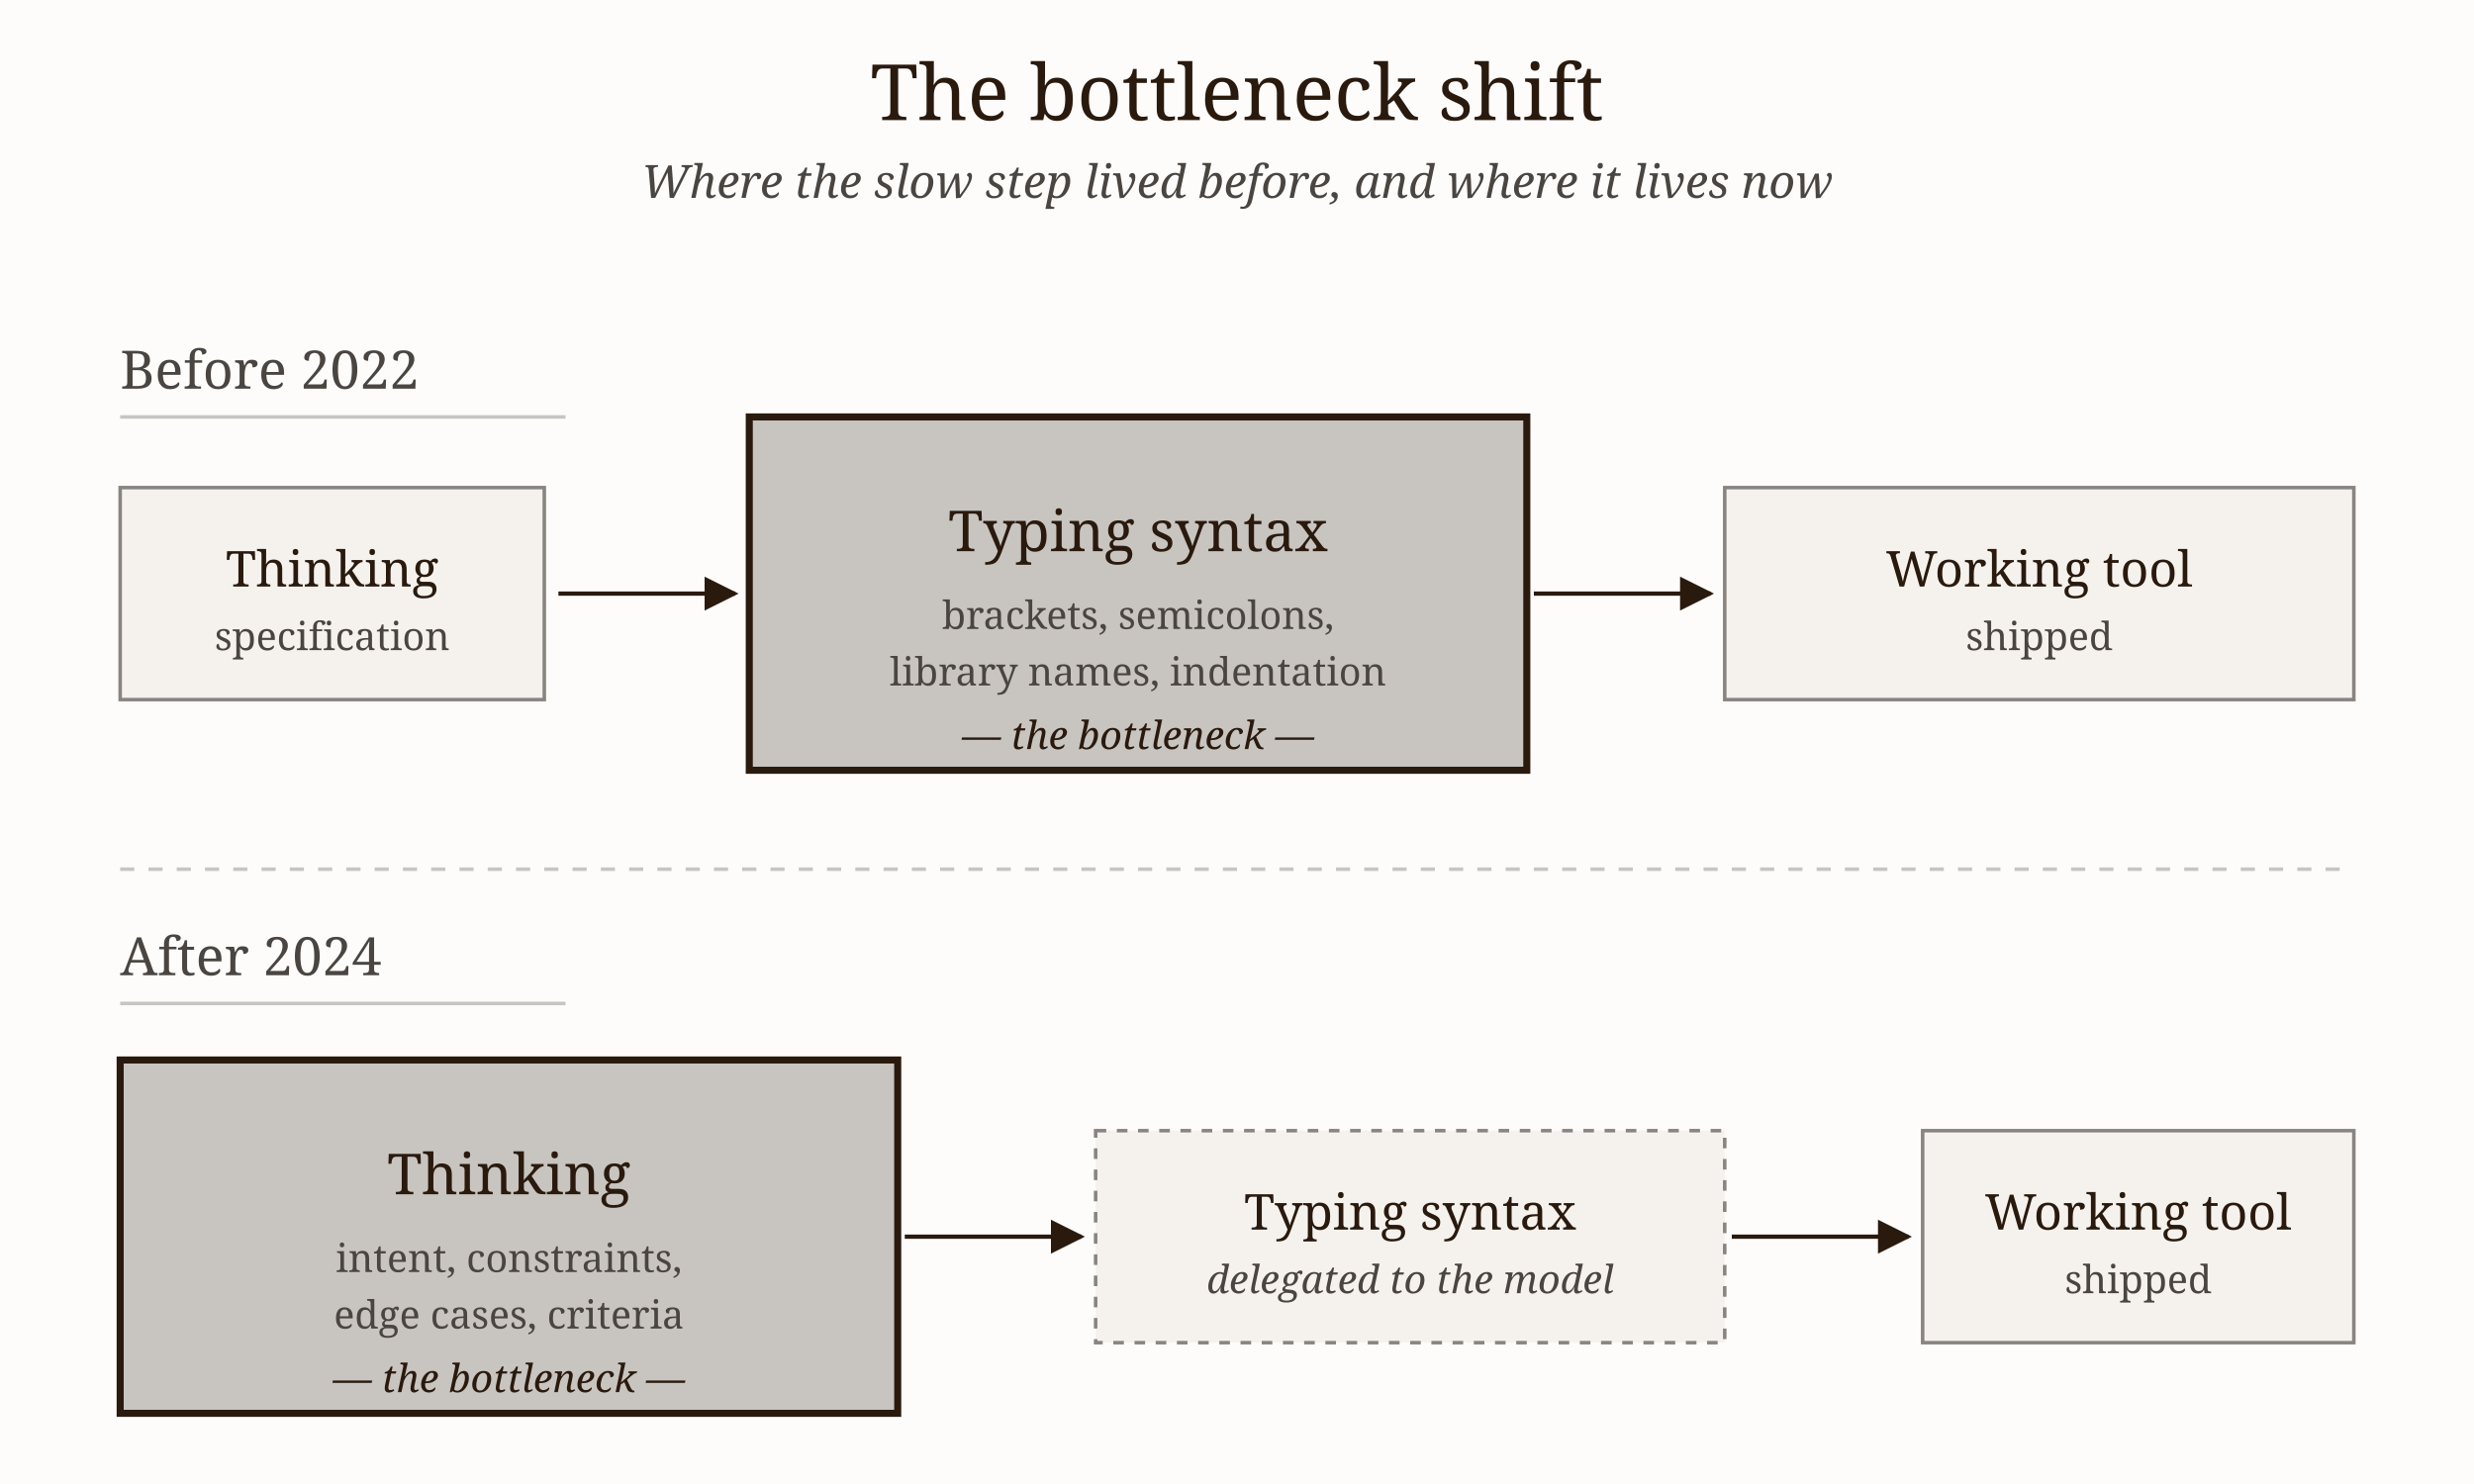
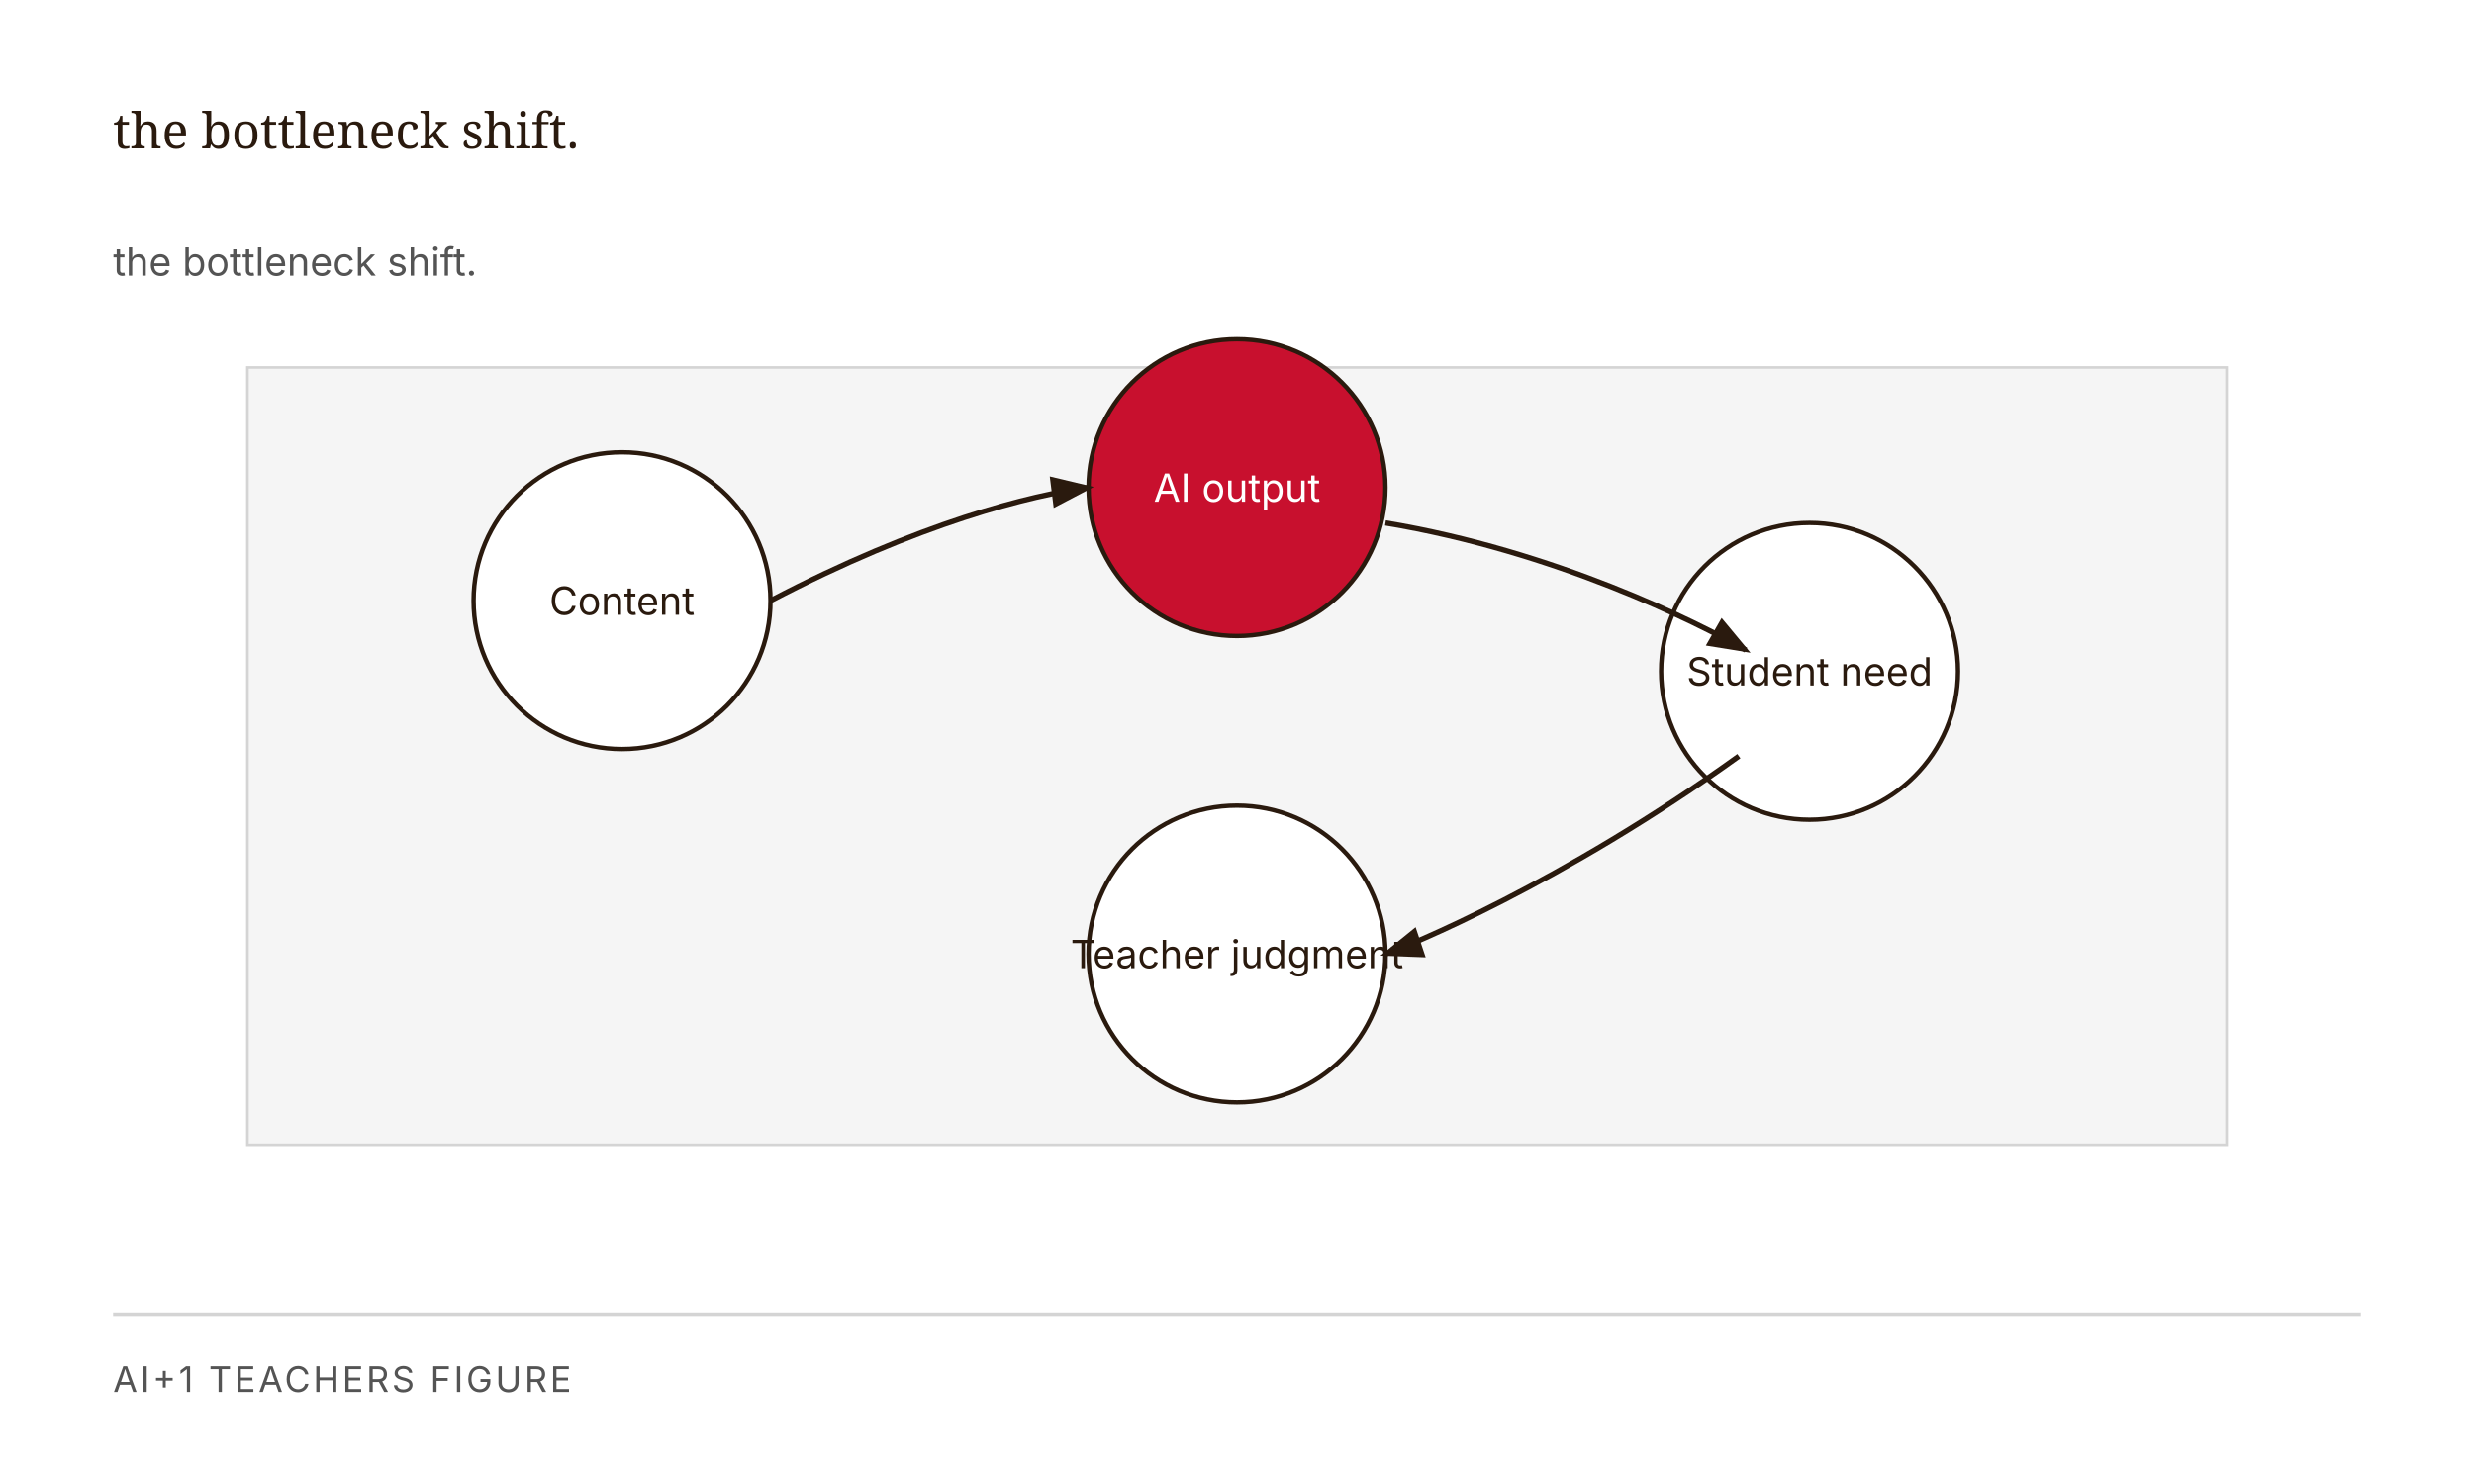
- <svg xmlns="http://www.w3.org/2000/svg" viewBox="0 0 700 420" role="img" aria-labelledby="fig01-title fig01-desc" font-family="'EB Garamond', Garamond, Georgia, serif">
+ <svg xmlns="http://www.w3.org/2000/svg" viewBox="0 0 700 420" role="img" aria-labelledby="title desc">
  <defs>
-     <marker id="arrow01" viewBox="0 0 10 10" refX="9" refY="5" markerWidth="8" markerHeight="8" orient="auto-start-reverse">
-       <path d="M0,0 L10,5 L0,10 z" fill="#2a1a0e" />
+     <marker id="arrow" markerWidth="8" markerHeight="6" refX="7" refY="3" orient="auto">
+       <polygon points="0 0, 8 3, 0 6" fill="#2a1a0e" />
    </marker>
  </defs>
-   <rect x="0" y="0" width="700" height="420" fill="#fdfcfb" />
-   <text x="350" y="34" text-anchor="middle" font-size="22" fill="#2a1a0e">The bottleneck shift</text>
-   <text x="350" y="56" text-anchor="middle" font-size="13" font-style="italic" fill="#4a4540">Where the slow step lived before, and where it lives now</text>
-   <text x="34" y="110" font-size="15" fill="#4a4540">Before 2022</text>
-   <line x1="34" y1="118" x2="160" y2="118" stroke="#c8c4c0" stroke-width="1" />
-   <rect x="34" y="138" width="120" height="60" fill="#f5f2ee" stroke="#8a8480" stroke-width="1" />
-   <text x="94" y="166" text-anchor="middle" font-size="14" fill="#2a1a0e">Thinking</text>
-   <text x="94" y="184" text-anchor="middle" font-size="11" fill="#4a4540">specification</text>
-   <line x1="158" y1="168" x2="208" y2="168" stroke="#2a1a0e" stroke-width="1.2" marker-end="url(#arrow01)" />
-   <rect x="212" y="118" width="220" height="100" fill="#c8c4c0" stroke="#2a1a0e" stroke-width="2" />
-   <text x="322" y="156" text-anchor="middle" font-size="16" fill="#2a1a0e">Typing syntax</text>
-   <text x="322" y="178" text-anchor="middle" font-size="11" fill="#4a4540">brackets, semicolons,</text>
-   <text x="322" y="194" text-anchor="middle" font-size="11" fill="#4a4540">library names, indentation</text>
-   <text x="322" y="212" text-anchor="middle" font-size="11" font-style="italic" fill="#2a1a0e">— the bottleneck —</text>
-   <line x1="434" y1="168" x2="484" y2="168" stroke="#2a1a0e" stroke-width="1.2" marker-end="url(#arrow01)" />
-   <rect x="488" y="138" width="178" height="60" fill="#f5f2ee" stroke="#8a8480" stroke-width="1" />
-   <text x="577" y="166" text-anchor="middle" font-size="14" fill="#2a1a0e">Working tool</text>
-   <text x="577" y="184" text-anchor="middle" font-size="11" fill="#4a4540">shipped</text>
-   <line x1="34" y1="246" x2="666" y2="246" stroke="#c8c4c0" stroke-width="1" stroke-dasharray="4 4" />
-   <text x="34" y="276" font-size="15" fill="#4a4540">After 2024</text>
-   <line x1="34" y1="284" x2="160" y2="284" stroke="#c8c4c0" stroke-width="1" />
-   <rect x="34" y="300" width="220" height="100" fill="#c8c4c0" stroke="#2a1a0e" stroke-width="2" />
-   <text x="144" y="338" text-anchor="middle" font-size="16" fill="#2a1a0e">Thinking</text>
-   <text x="144" y="360" text-anchor="middle" font-size="11" fill="#4a4540">intent, constraints,</text>
-   <text x="144" y="376" text-anchor="middle" font-size="11" fill="#4a4540">edge cases, criteria</text>
-   <text x="144" y="394" text-anchor="middle" font-size="11" font-style="italic" fill="#2a1a0e">— the bottleneck —</text>
-   <line x1="256" y1="350" x2="306" y2="350" stroke="#2a1a0e" stroke-width="1.2" marker-end="url(#arrow01)" />
-   <rect x="310" y="320" width="178" height="60" fill="#f5f2ee" stroke="#8a8480" stroke-width="1" stroke-dasharray="3 3" />
-   <text x="399" y="348" text-anchor="middle" font-size="14" fill="#2a1a0e">Typing syntax</text>
-   <text x="399" y="366" text-anchor="middle" font-size="11" font-style="italic" fill="#4a4540">delegated to the model</text>
-   <line x1="490" y1="350" x2="540" y2="350" stroke="#2a1a0e" stroke-width="1.2" marker-end="url(#arrow01)" />
-   <rect x="544" y="320" width="122" height="60" fill="#f5f2ee" stroke="#8a8480" stroke-width="1" />
-   <text x="605" y="348" text-anchor="middle" font-size="14" fill="#2a1a0e">Working tool</text>
-   <text x="605" y="366" text-anchor="middle" font-size="11" fill="#4a4540">shipped</text>
+   <rect x="0" y="0" width="700" height="420" fill="#FFFFFF" />
+   <text x="32" y="42" font-family="'EB Garamond', 'Garamond', Georgia, serif" font-size="14" font-weight="400" fill="#2a1a0e">the bottleneck shift.</text>
+   <text x="32" y="78" font-family="'Inter', -apple-system, 'Helvetica Neue', sans-serif" font-size="11" fill="#545454">the bottleneck shift.</text>
+   <rect x="70" y="104" width="560" height="220" fill="#F5F5F5" stroke="#D4D4D4" stroke-width="0.75" />
+   <circle cx="176" cy="170" r="42" fill="#FFFFFF" stroke="#2a1a0e" stroke-width="1.25" />
+   <text x="176" y="174" text-anchor="middle" font-family="'Inter', -apple-system, 'Helvetica Neue', sans-serif" font-size="11" fill="#2a1a0e">Content</text>
+   <circle cx="350" cy="138" r="42" fill="#C8102E" stroke="#2a1a0e" stroke-width="1.25" />
+   <text x="350" y="142" text-anchor="middle" font-family="'Inter', -apple-system, 'Helvetica Neue', sans-serif" font-size="11" fill="#FFFFFF">AI output</text>
+   <circle cx="512" cy="190" r="42" fill="#FFFFFF" stroke="#2a1a0e" stroke-width="1.25" />
+   <text x="512" y="194" text-anchor="middle" font-family="'Inter', -apple-system, 'Helvetica Neue', sans-serif" font-size="11" fill="#2a1a0e">Student need</text>
+   <circle cx="350" cy="270" r="42" fill="#FFFFFF" stroke="#2a1a0e" stroke-width="1.25" />
+   <text x="350" y="274" text-anchor="middle" font-family="'Inter', -apple-system, 'Helvetica Neue', sans-serif" font-size="11" fill="#2a1a0e">Teacher judgment</text>
+   <path d="M218 170 C260 148 292 140 308 138" stroke="#2a1a0e" fill="none" stroke-width="1.5" marker-end="url(#arrow)" />
+   <path d="M392 148 C440 156 480 176 494 184" stroke="#2a1a0e" fill="none" stroke-width="1.5" marker-end="url(#arrow)" />
+   <path d="M492 214 C442 250 398 268 392 270" stroke="#2a1a0e" fill="none" stroke-width="1.5" marker-end="url(#arrow)" />
+   <line x1="32" x2="668" y1="372" y2="372" stroke="#D4D4D4" />
+   <text x="32" y="394" font-family="'Inter', -apple-system, 'Helvetica Neue', sans-serif" font-size="10" fill="#545454" letter-spacing="0.08em">AI+1 TEACHERS FIGURE</text>
</svg>
